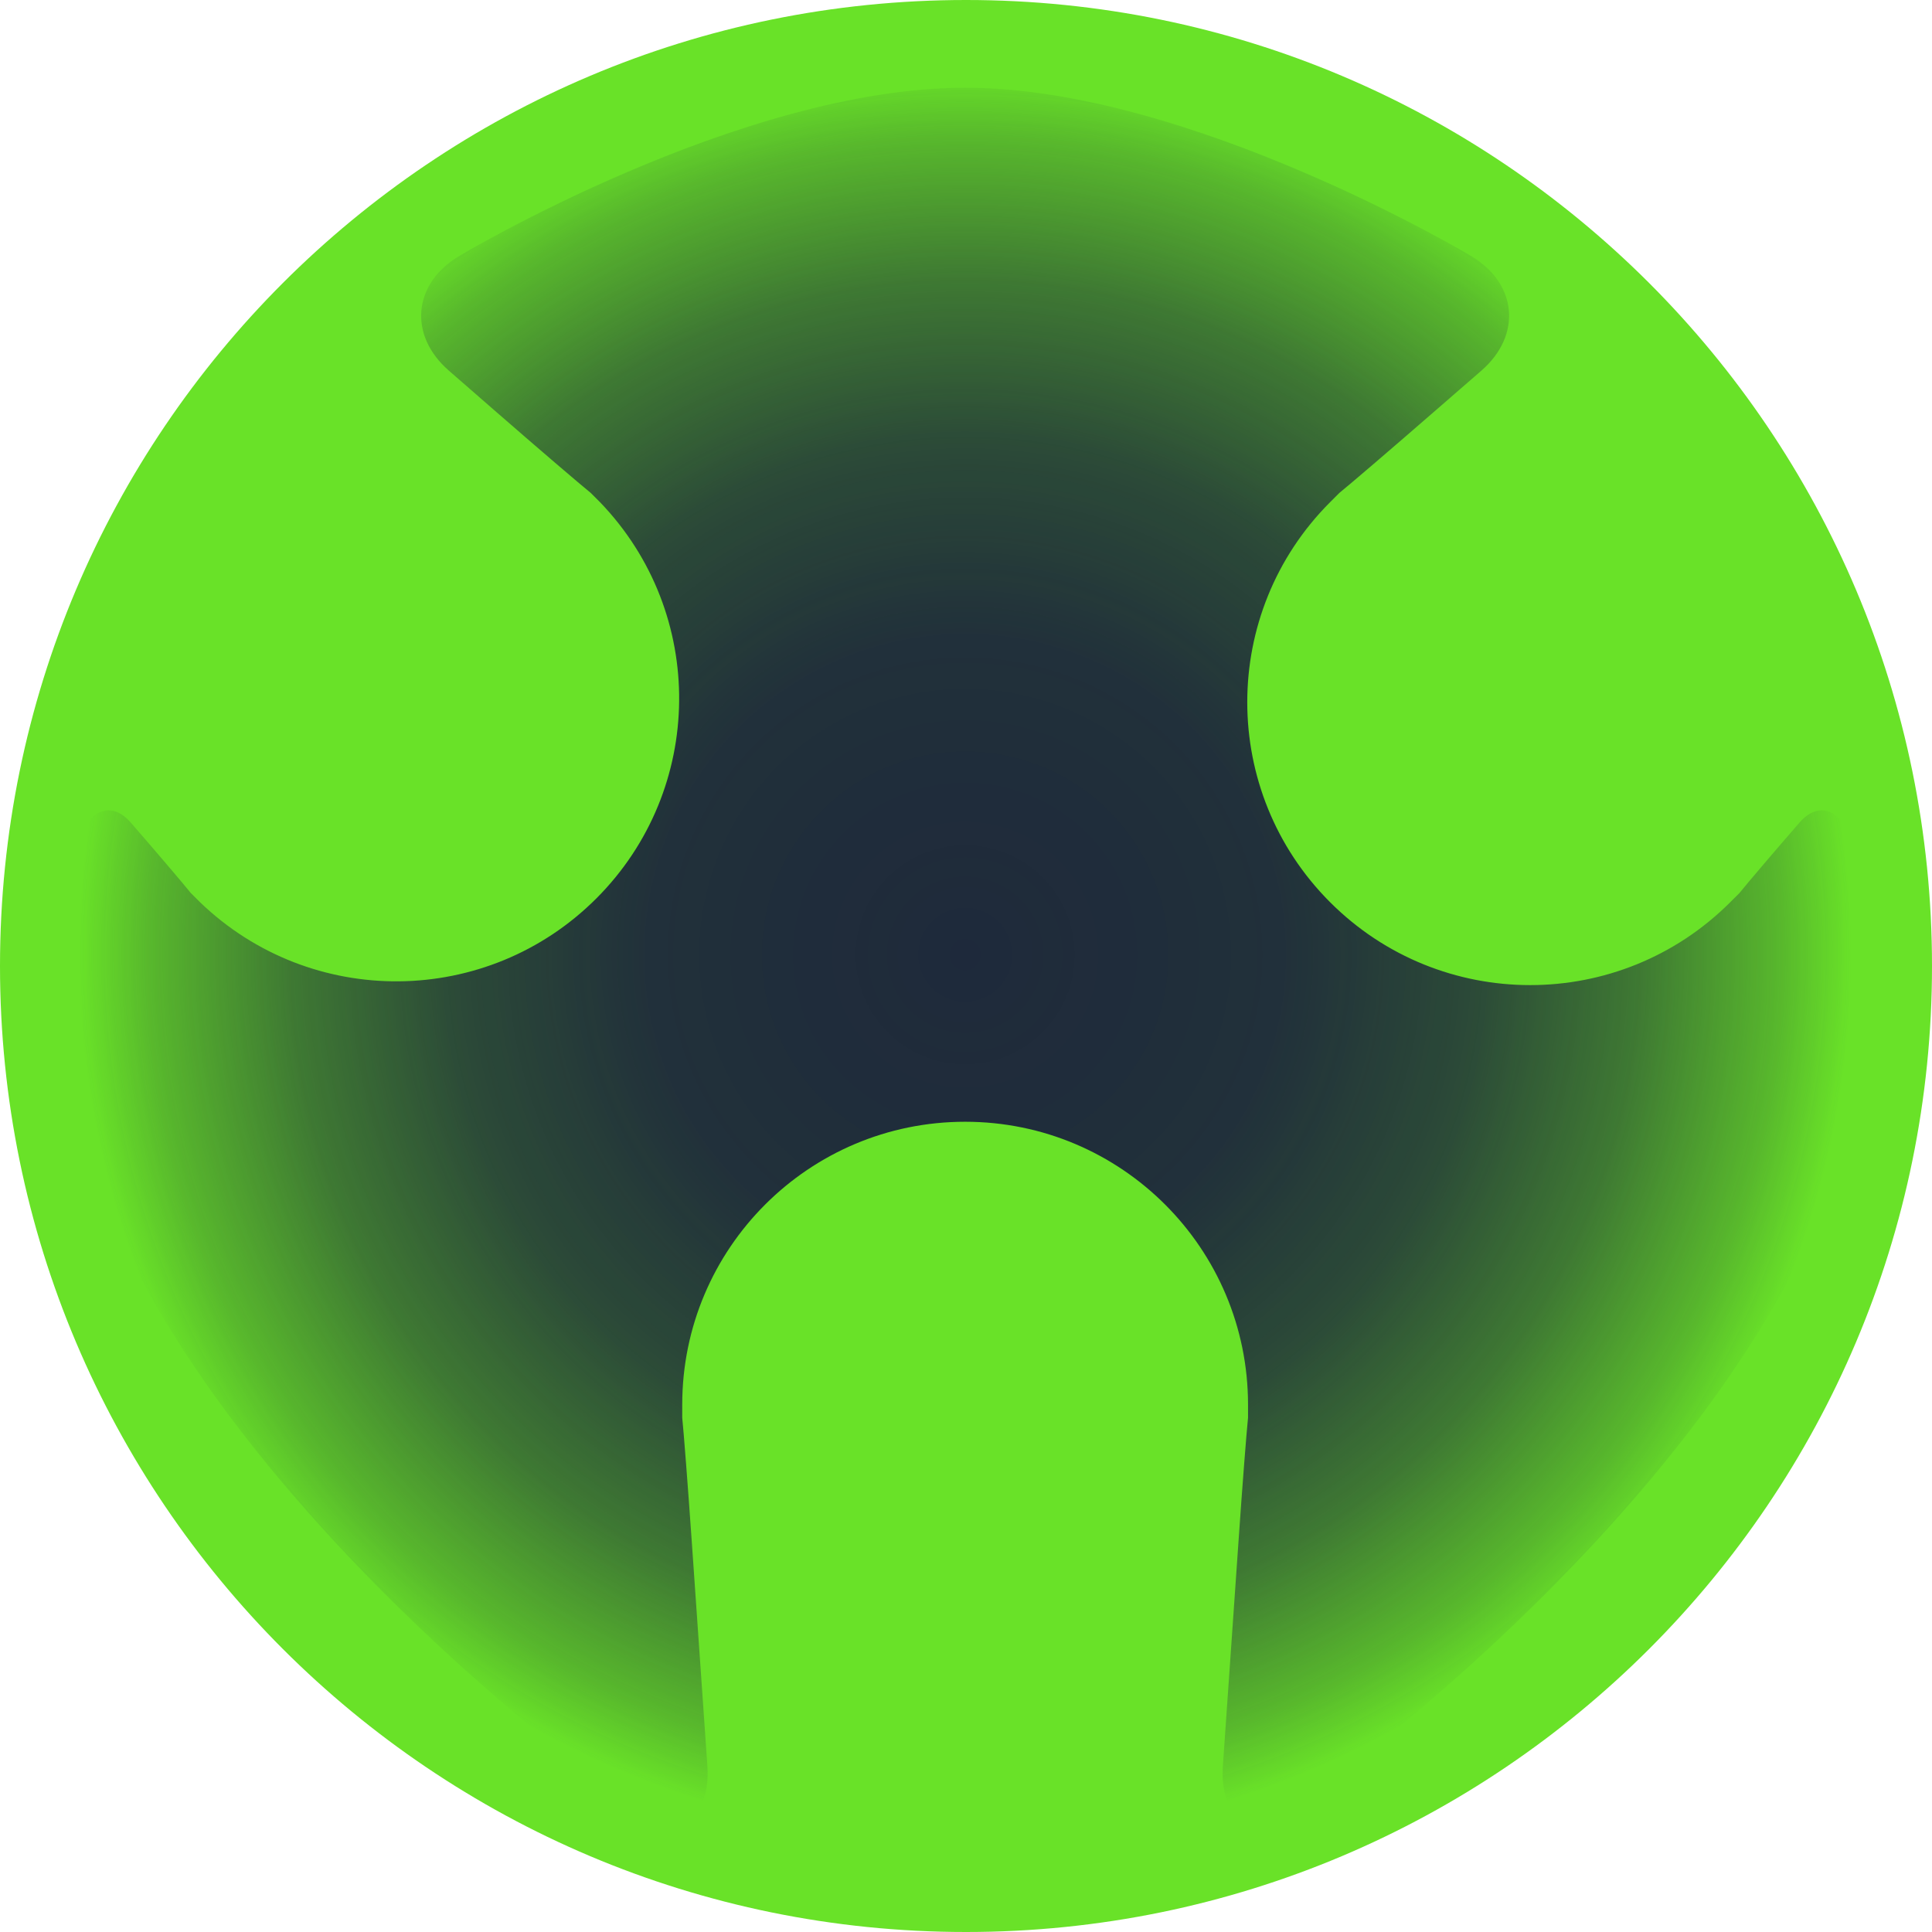
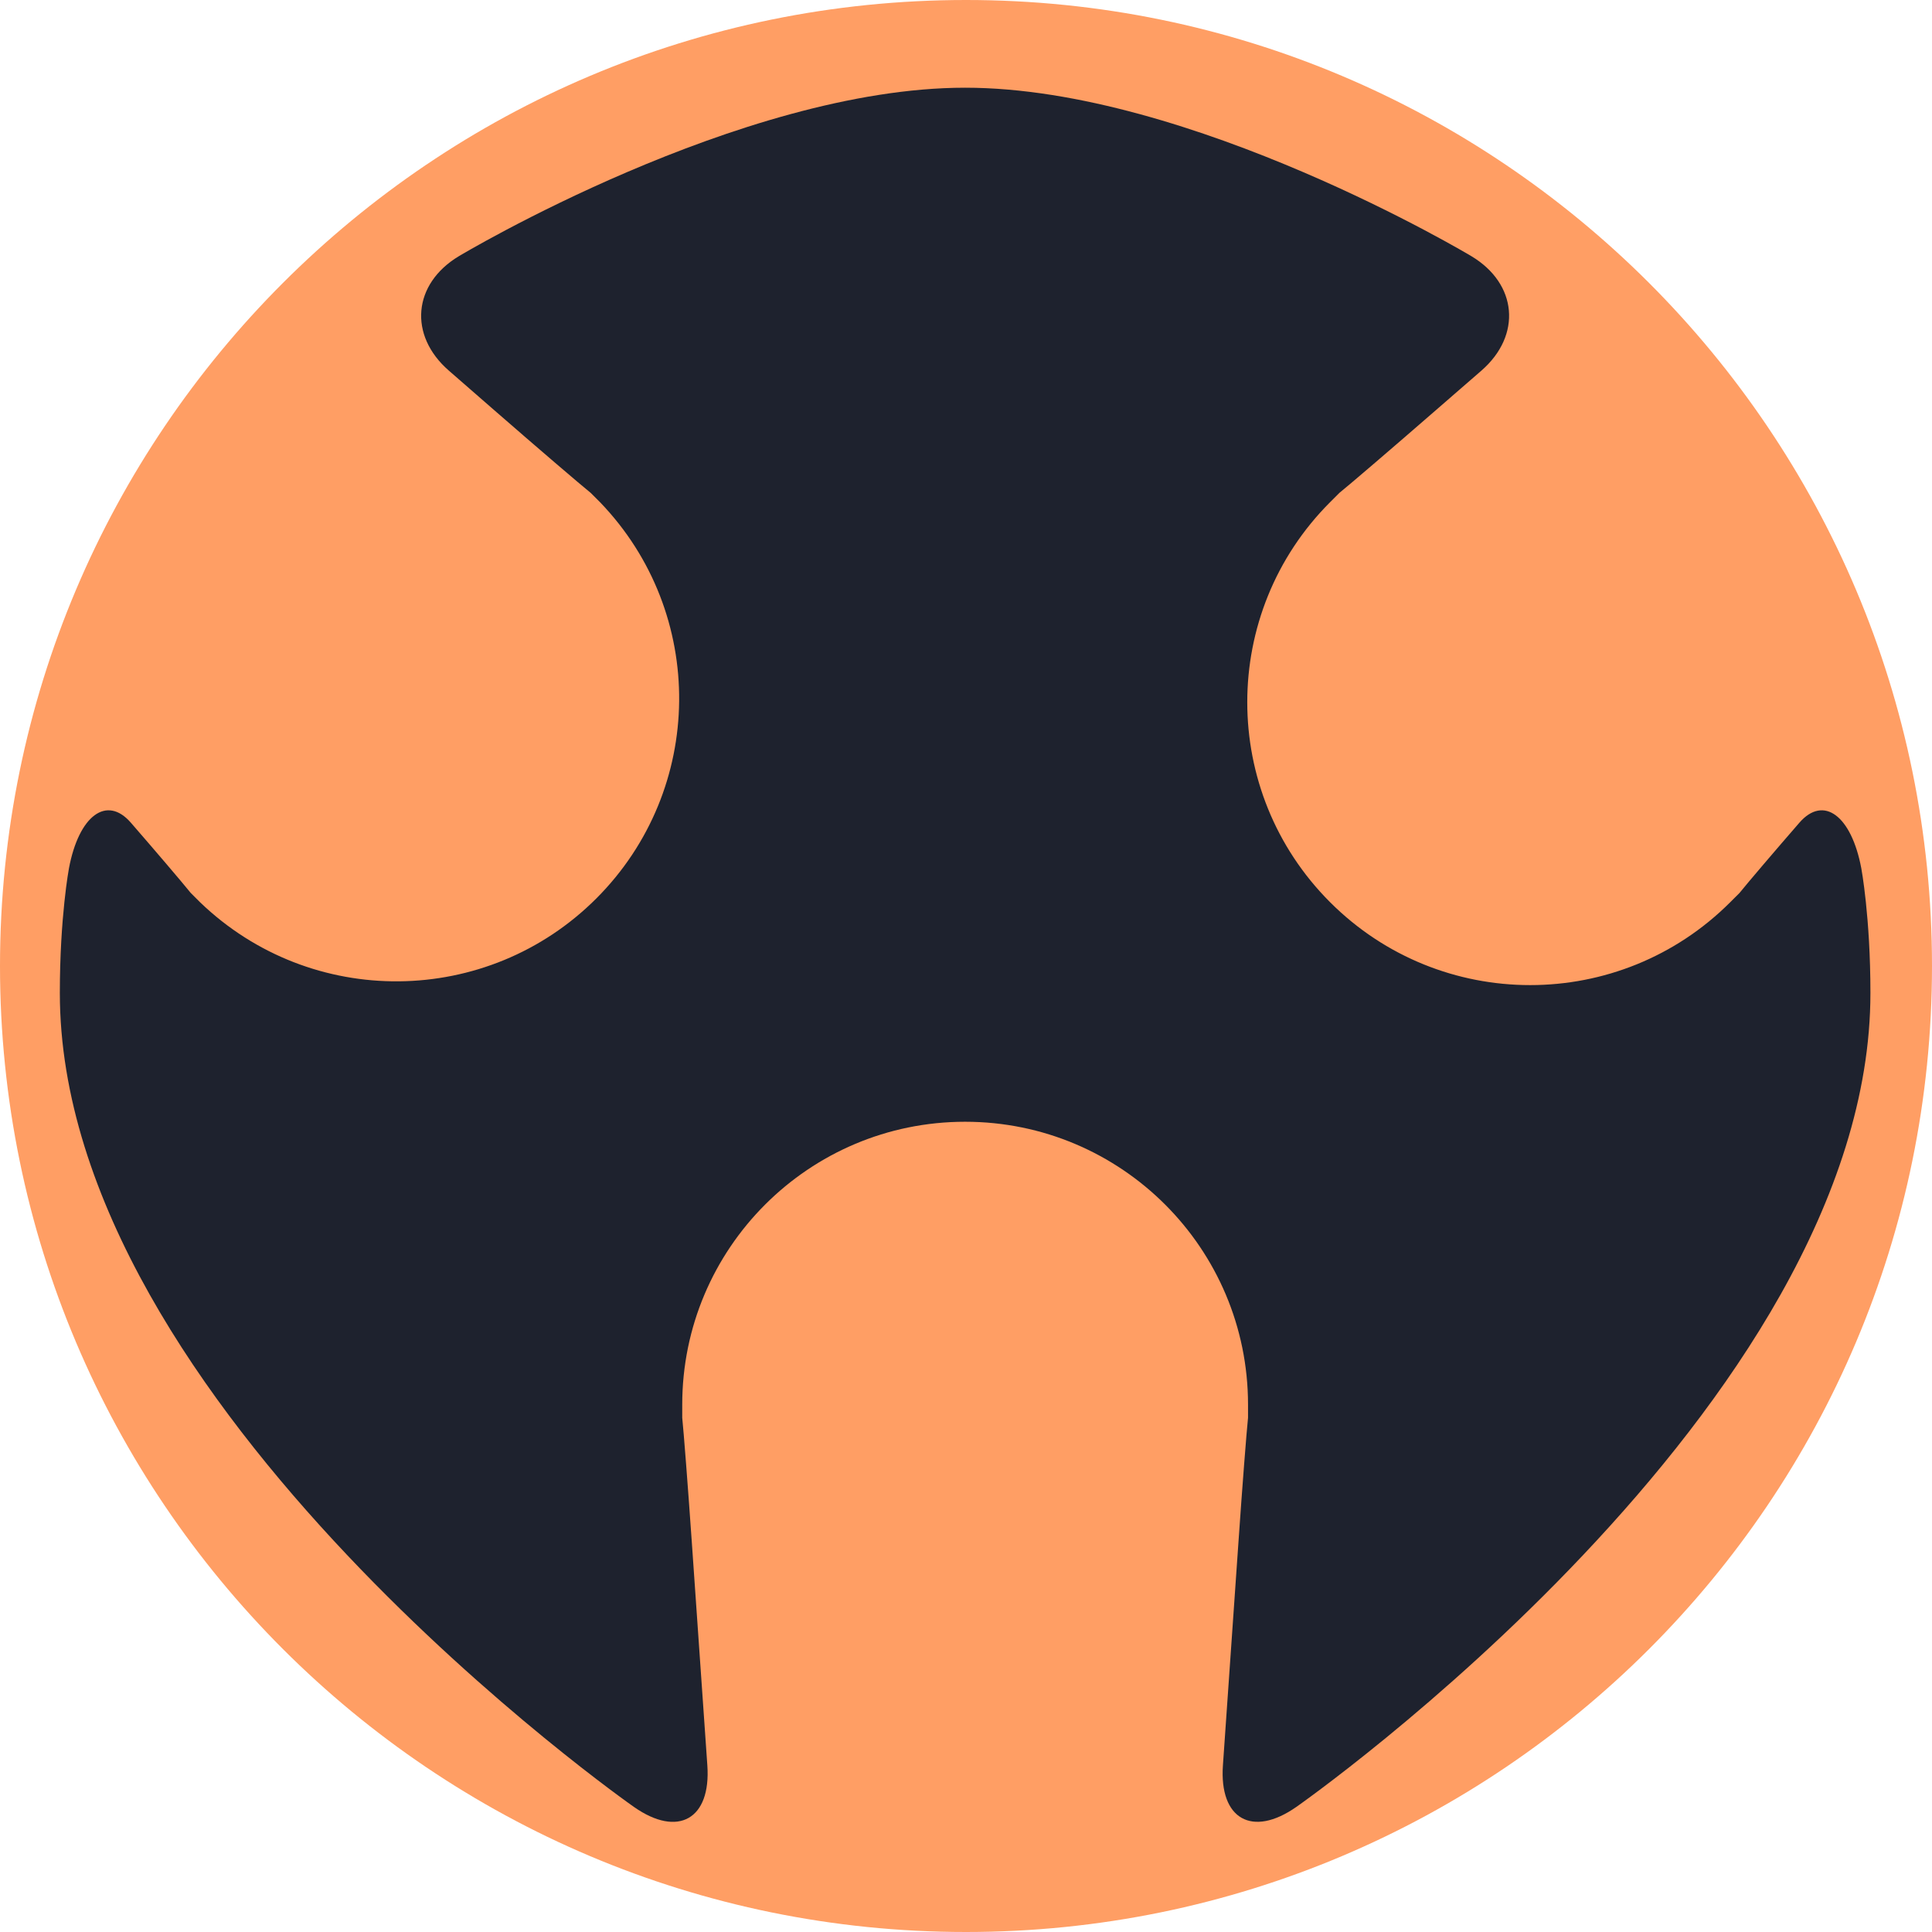
- <svg xmlns="http://www.w3.org/2000/svg" width="353.1mm" height="353.1mm" viewBox="0 0 1000.9 1000.9">
-   <defs>
-     <radialGradient id="a" cx="500" cy="494.61" r="459.21" gradientUnits="userSpaceOnUse">
-       <stop offset="0" stop-color="#1e293b" />
-       <stop offset="0.36" stop-color="#1e293b" stop-opacity="0.96" />
-       <stop offset="0.58" stop-color="#1e293b" stop-opacity="0.82" />
-       <stop offset="0.76" stop-color="#1e293b" stop-opacity="0.57" />
-       <stop offset="0.92" stop-color="#1e293b" stop-opacity="0.23" />
-       <stop offset="1" stop-color="#1e293b" stop-opacity="0" />
-     </radialGradient>
-   </defs>
-   <circle cx="500.45" cy="500.45" r="500.45" fill="#69e228" />
-   <path d="M932.22,426.19c-12.49,14.37-26.47,30.76-31.06,36.44l-4.8,4.79A146.56,146.56,0,0,1,689.09,260.15l4.8-4.8c5.67-4.59,27.51-23.3,48.53-41.59L767.47,192c21-18.28,18.67-45-5.21-59.29,0,0-145.47-87.27-262.26-87.27s-262.26,87.27-262.26,87.27c-23.88,14.33-26.23,41-5.21,59.29l25,21.79c21,18.29,42.86,37,48.53,41.59l4.8,4.8A146.56,146.56,0,0,1,103.64,467.42l-4.8-4.79c-4.59-5.68-18.57-22.07-31.06-36.44s-26.92-3.71-32.06,23.67c0,0-4.72,25.11-4.72,64.55,0,213.91,297.45,421.72,297.45,421.72,22.84,16,39.94,6.27,38-21.53l-8.1-116.38c-1.94-27.8-4.15-56.47-4.91-63.73V727.7a146.56,146.56,0,1,1,293.12,0v6.79c-.76,7.26-3,35.93-4.91,63.73l-8.1,116.38c-1.94,27.8,15.16,37.48,38,21.53,0,0,297.45-207.81,297.45-421.72,0-39.44-4.72-64.55-4.72-64.55C959.14,422.48,944.71,411.83,932.22,426.19Z" fill="url(#a)" />
+ <svg xmlns="http://www.w3.org/2000/svg" viewBox="0 0 1000.9 1000.9">
+   <circle cx="500.45" cy="500.45" r="500.45" fill="#ff9e64" />
+   <path d="M932.22,426.19c-12.49,14.37-26.47,30.76-31.06,36.44l-4.8,4.79A146.56,146.56,0,0,1,689.09,260.15l4.8-4.8c5.67-4.59,27.51-23.3,48.53-41.59L767.47,192c21-18.28,18.67-45-5.21-59.29,0,0-145.47-87.27-262.26-87.27s-262.26,87.27-262.26,87.27c-23.88,14.33-26.23,41-5.21,59.29l25,21.79c21,18.29,42.86,37,48.53,41.59l4.8,4.8A146.56,146.56,0,0,1,103.64,467.42l-4.8-4.79c-4.59-5.68-18.57-22.07-31.06-36.44s-26.92-3.71-32.06,23.67c0,0-4.72,25.11-4.72,64.55,0,213.91,297.45,421.72,297.45,421.72,22.84,16,39.94,6.27,38-21.53l-8.1-116.38c-1.94-27.8-4.15-56.47-4.91-63.73V727.7a146.56,146.56,0,1,1,293.12,0v6.79c-.76,7.26-3,35.93-4.91,63.73l-8.1,116.38c-1.94,27.8,15.16,37.48,38,21.53,0,0,297.45-207.81,297.45-421.72,0-39.44-4.72-64.55-4.72-64.55C959.14,422.48,944.71,411.83,932.22,426.19Z" fill="#1e222e" />
</svg>
